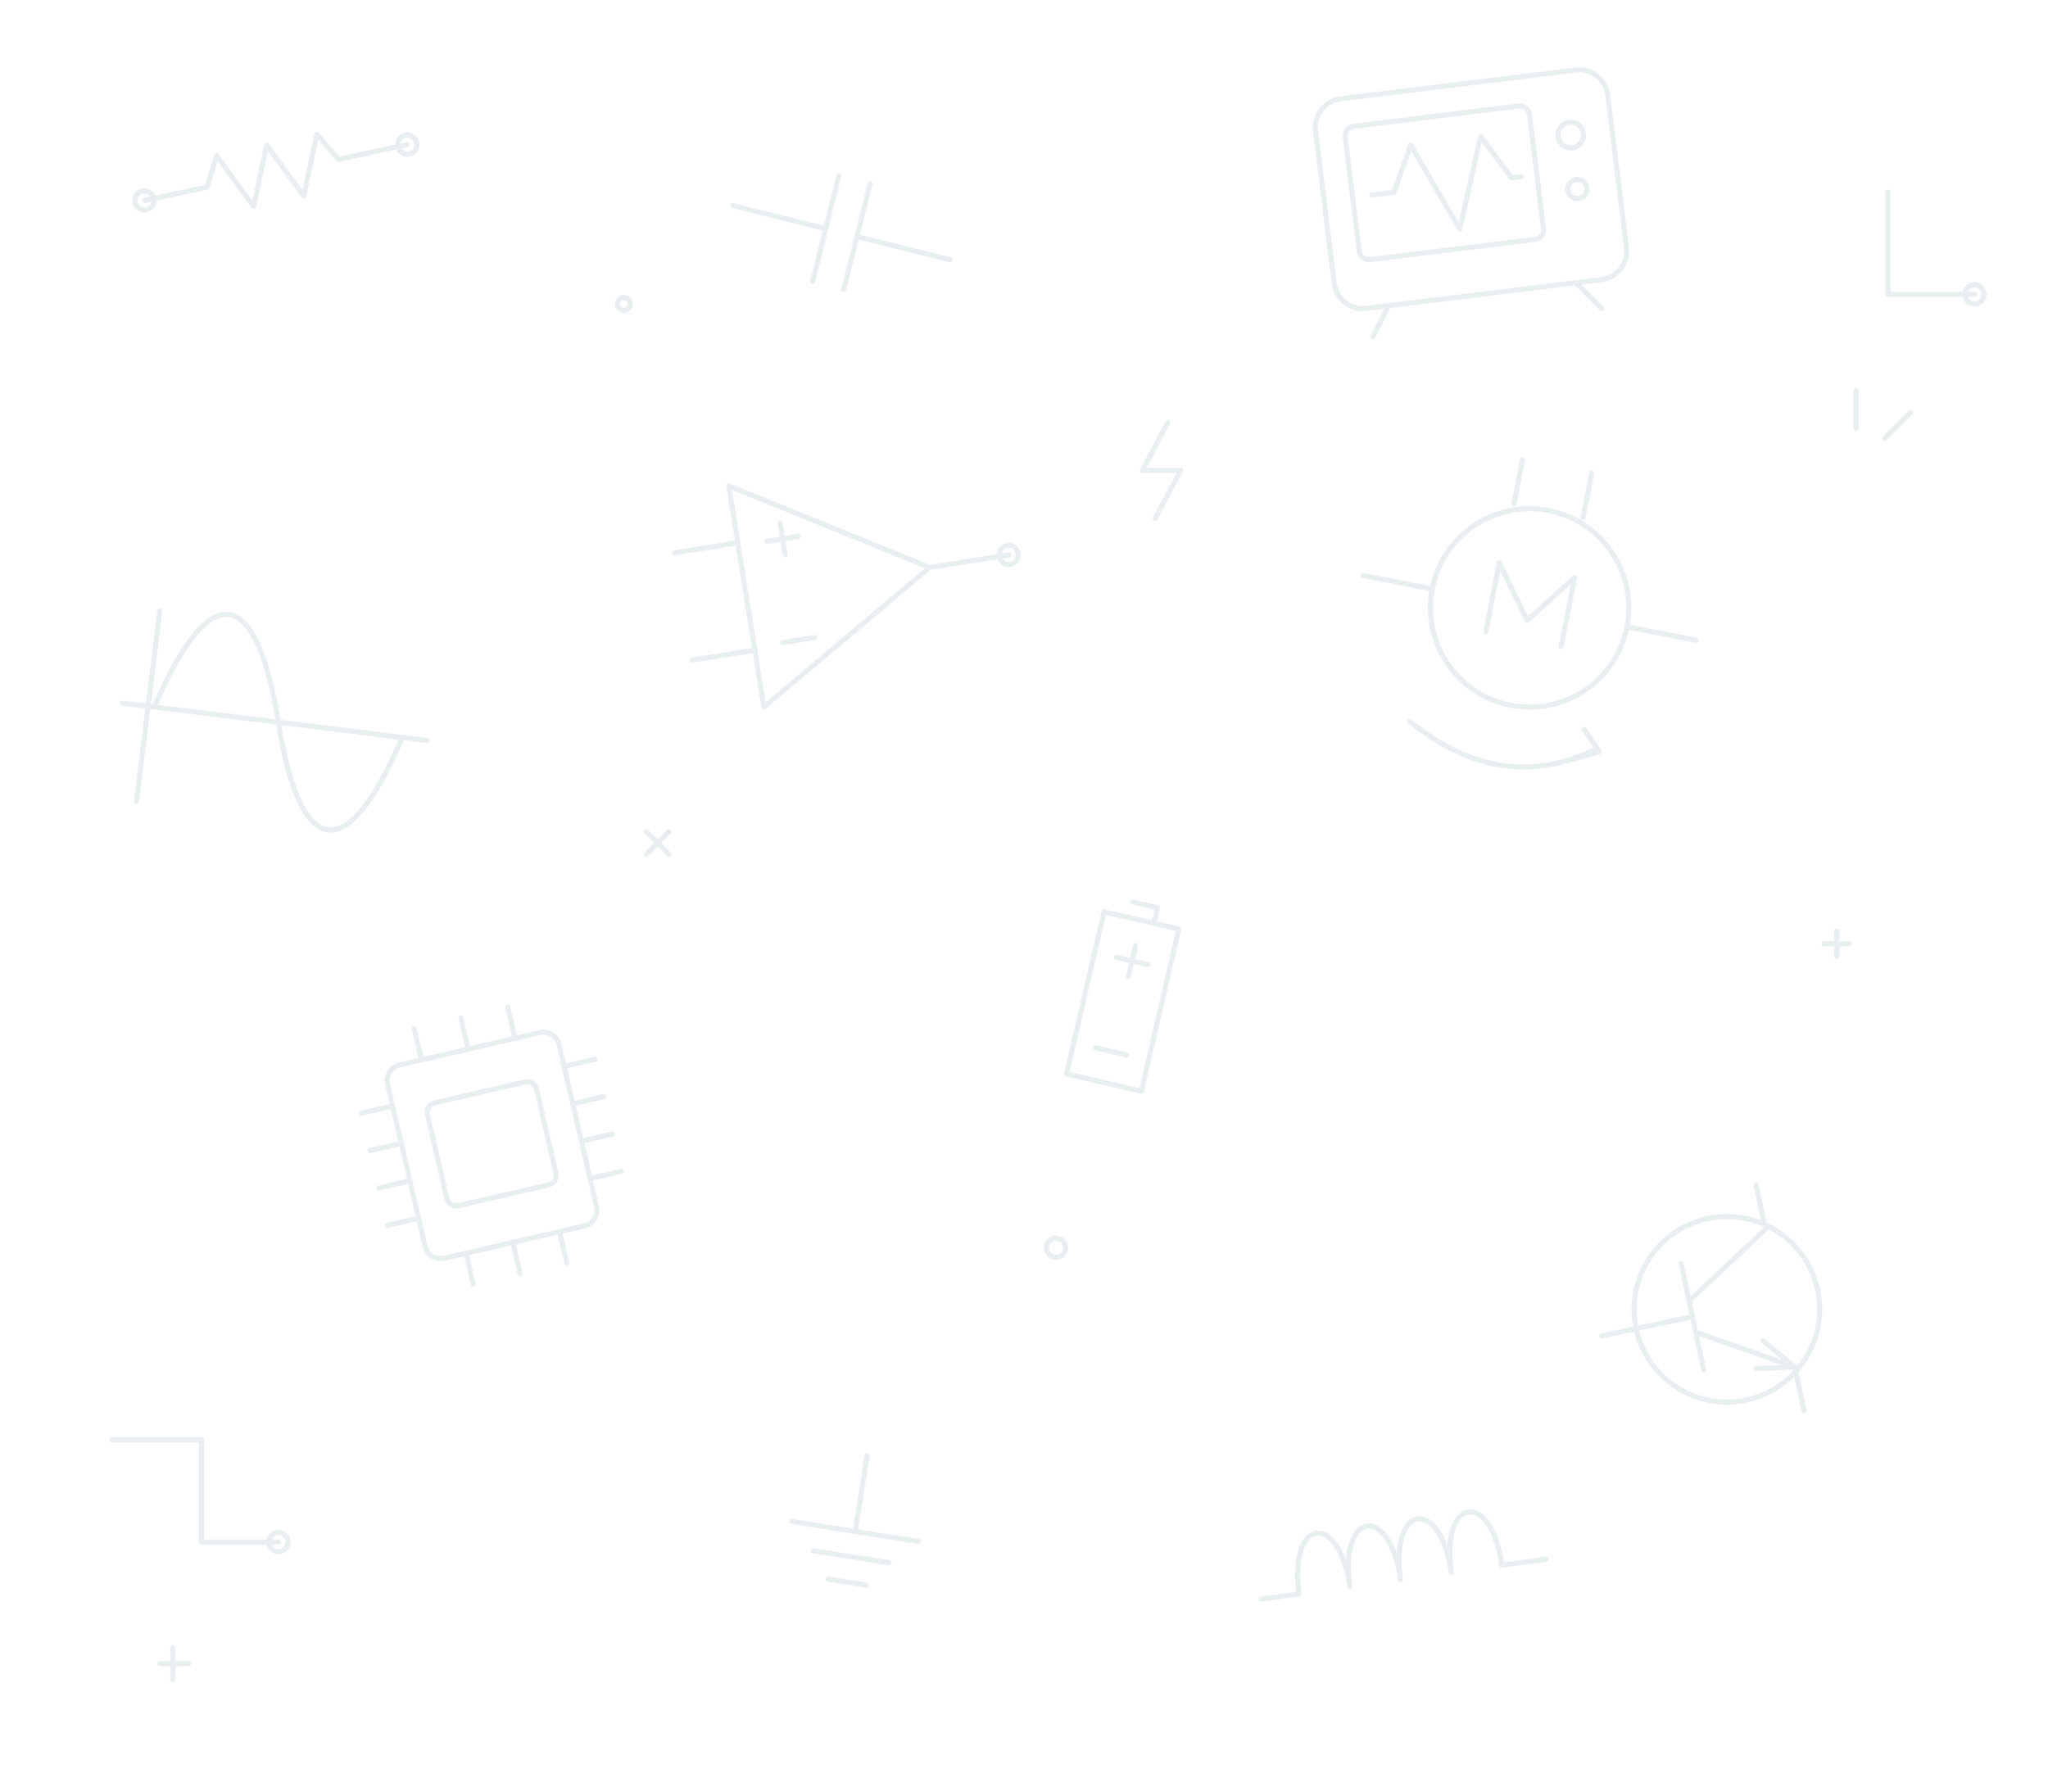
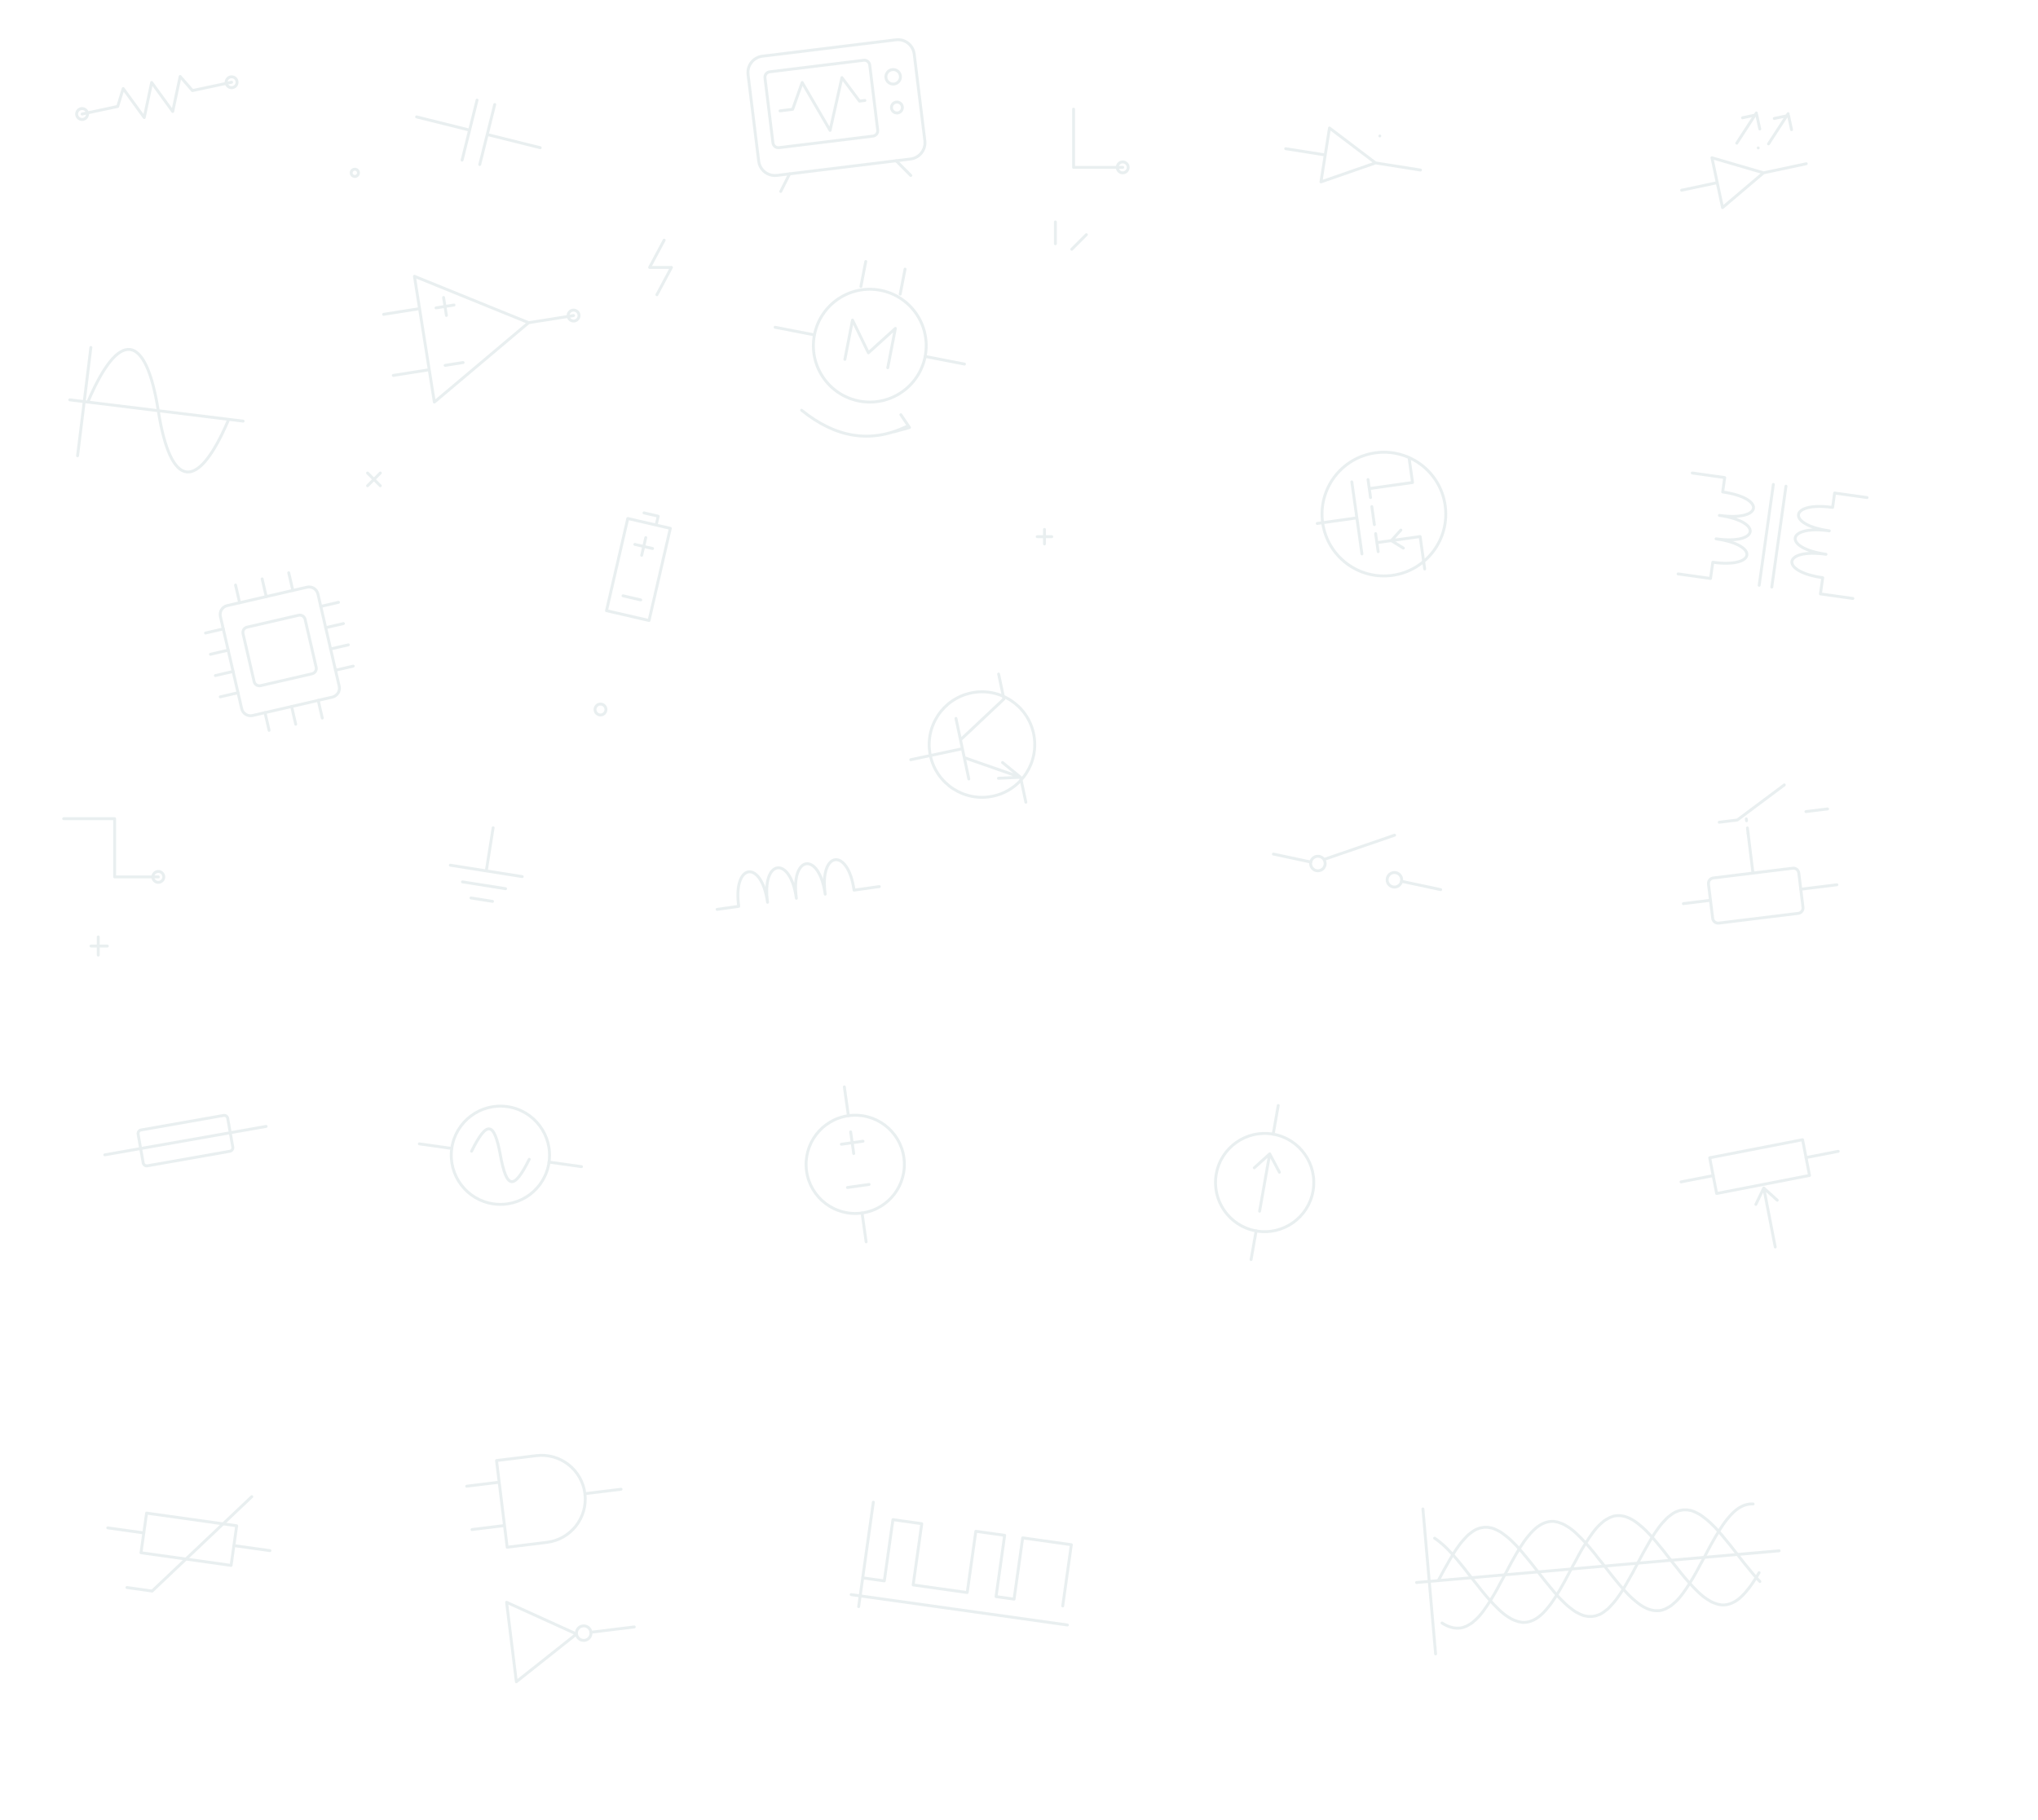
- <svg xmlns="http://www.w3.org/2000/svg" width="640" height="560" viewBox="0 0 640 560">
+ <svg xmlns="http://www.w3.org/2000/svg" width="1120" height="1000" viewBox="0 0 1120 1000">
  <g fill="none" stroke="#9cb8bc" stroke-width="1.6" stroke-linecap="round" stroke-linejoin="round" opacity=".22">
    <g transform="translate(42 48) rotate(-12)">
      <path d="M0 15h20l5-9 8 18 8-18 8 18 8-18 5 9h22" />
      <circle cx="0" cy="15" r="3" />
      <circle cx="84" cy="15" r="3" />
    </g>
    <g transform="translate(235 40) rotate(14)">
      <path d="M0 25h30m0-17v34m10-34v34m0-17h30" />
    </g>
    <g transform="translate(410 32) rotate(-7)">
      <rect width="92" height="66" rx="9" />
      <rect x="9" y="9" width="58" height="42" rx="3" />
      <path d="M15 31h7l7-14 12 28 10-28 8 14h3" />
      <circle cx="79" cy="20" r="4" />
      <circle cx="79" cy="37" r="3" />
      <path d="M16 66l-6 9m65-9 7 9" />
    </g>
    <g transform="translate(42 190) rotate(7)">
      <path d="M0 30h96M8 0v60m2-30c12-42 27-42 39 0s27 42 39 0" />
    </g>
    <g transform="translate(208 155) rotate(-9)">
      <path d="m20 0 58 35-58 35zm-20 18h20M0 52h20m58-17h25M29 19h10m-5-5v10m-5 27h10" />
      <circle cx="103" cy="35" r="3" />
    </g>
    <g transform="translate(478 190) rotate(11)">
      <circle r="31" />
      <path d="M-12 10v-22L0 4l12-16v22M-31 0h-22m84 0h22M-11-31v-14m22 14v-14" />
      <path d="M-30 42q32 17 58-2m-4-6 6 6-8 4" />
    </g>
    <g transform="translate(345 285) rotate(13)">
      <path d="M0 0h24v52H0zm8-5h8v5M7 13h10m-5-5v10m-5 24h10" />
    </g>
    <g transform="translate(120 334) rotate(-13)">
      <rect width="55" height="62" rx="5" />
      <rect x="10" y="14" width="35" height="33" rx="3" />
      <path d="M0 12h-10m10 12h-10m10 12h-10m10 12h-10m65-36h10m-10 12h10m-10 12h10m-10 12h10M12 0v-10m15 10v-10m15 10v-10M12 62v10m15-10v10m15-10v10" />
    </g>
    <g transform="translate(510 390) rotate(-12)">
      <circle cx="25" cy="25" r="29" />
      <path d="M-15 25h29m0-17v34m0-22 28-17m-28 27 28 17m0-44v-14m0 58v14m-8-24 8 10-12-2" />
    </g>
    <g transform="translate(271 455) rotate(9)">
      <path d="M0 0v24m-20 0h40m-32 8h24m-18 8h12" />
    </g>
    <g transform="translate(392 485) rotate(-8)">
      <path d="M0 15h12c0-24 16-24 16 0 0-24 16-24 16 0 0-24 16-24 16 0 0-24 16-24 16 0h14" />
    </g>
    <path d="M590 60v32h27m-28 45 8-8m-17 5v-12M35 450h28v32h24M365 132l-8 15h12l-8 15M202 260l7 7m-7 0 7-7M570 295h8m-4-4v8M50 520h9m-5-5v10" />
    <circle cx="617" cy="92" r="3" />
    <circle cx="87" cy="482" r="3" />
    <circle cx="330" cy="390" r="3" />
    <circle cx="195" cy="95" r="2" />
+     <g transform="translate(710 60) rotate(9)">
+       <path d="M0 22h22m0-15 28 15-28 15zm28 0V7m0 15h25" />
+     </g>
+     <g transform="translate(920 85) rotate(-12)">
+       <path d="M0 20h20m0-14 26 14-26 14zm26 0V6m0 14h24M35 1 49-13m-8 1h8v8M52 5 66-9m-8 1h8v8" />
+     </g>
+     <g transform="translate(720 260) rotate(-8)">
+       <path d="M0 28h22V8m0 20v20m9-40v10m0 5v10m0 5v10m0-35h24V0m-24 43h24v18m0-18H39m6-5-6 5 6 5" />
+       <circle cx="37" cy="28" r="34" />
+     </g>
+     <g transform="translate(930 260) rotate(8)">
+       <path d="M0 0h18v8c24 0 24 13 0 13 24 0 24 13 0 13 24 0 24 13 0 13v9H0m45-56v56m7-56v56m45-56H79v8c-24 0-24 13 0 13-24 0-24 13 0 13-24 0-24 13 0 13v9h18" />
+     </g>
+     <g transform="translate(705 445) rotate(12)">
+       <path d="M0 25h21m7-3L63 1m9 24h22" />
+       <circle cx="25" cy="25" r="4" />
+       <circle cx="68" cy="25" r="4" />
+     </g>
+     <g transform="translate(920 455) rotate(-7)">
+       <rect x="15" y="30" width="50" height="25" rx="3" />
+       <path d="M0 42h15m50 0h20M25 0h10m0 0 28-16m10 16h12M40 30V8" />
+       <path d="M40 8V0" stroke-dasharray="3 4" />
+     </g>
+     <g transform="translate(55 620) rotate(-10)">
+       <path d="M0 15h20m50 0h20M20 15h50" />
+       <rect x="20" y="5" width="50" height="20" rx="2" />
+     </g>
+     <g transform="translate(275 635) rotate(8)">
+       <circle r="27" />
+       <path d="M-27 0h-18m72 0h18M-16 0c6-18 10-18 16 0s10 18 16 0" />
+     </g>
+     <g transform="translate(470 640) rotate(-8)">
+       <circle r="27" />
+       <path d="M0-27v-16m0 70v16m-6-55H6m-6-6v12m-6 18H6" />
+     </g>
+     <g transform="translate(695 650) rotate(10)">
+       <circle r="27" />
+       <path d="M0-27v-16m0 70v16M0 16v-32m-7 9 7-9 7 9" />
+     </g>
+     <g transform="translate(920 630) rotate(-11)">
+       <path d="M0 20h18m52 0h18" />
+       <rect x="18" y="10" width="52" height="20" />
+       <path d="M44 65V32m-6 8 6-8 6 8" />
+     </g>
+     <g transform="translate(62 820) rotate(8)">
+       <path d="M0 20h20m50 0h20" />
+       <rect x="20" y="9" width="50" height="22" />
+       <path d="M15 51h14L76-8" />
+     </g>
+     <g transform="translate(255 805) rotate(-7)">
+       <path d="M18 0h22a24 24 0 0 1 0 48H18zm-18 12h18M0 36h18m46-12h20M14 78l36 22-36 22zm44 22h24" />
+       <circle cx="54" cy="100" r="4" />
+     </g>
+     <g transform="translate(475 825) rotate(8)">
+       <path d="M0 52h120M5 0v58m0-16h12V8h16v34h30V8h16v34h10V8h27v34" />
+     </g>
+     <g transform="translate(775 830) rotate(-5)">
+       <path d="M0 40h200M7 0v80" />
+       <path d="M12.0 40.0 L13.1 38.3 L14.2 36.6 L15.3 34.9 L16.4 33.3 L17.5 31.7 L18.6 30.1 L19.7 28.5 L20.8 27.0 L21.9 25.5 L23.0 24.1 L24.1 22.8 L25.2 21.5 L26.3 20.3 L27.4 19.2 L28.5 18.2 L29.6 17.2 L30.7 16.3 L31.8 15.6 L32.9 14.9 L34.0 14.3 L35.1 13.8 L36.2 13.5 L37.3 13.2 L38.4 13.1 L39.5 13.0 L40.6 13.1 L41.7 13.2 L42.8 13.5 L43.9 13.8 L45.0 14.3 L46.1 14.9 L47.2 15.6 L48.3 16.3 L49.4 17.2 L50.5 18.2 L51.6 19.2 L52.7 20.3 L53.8 21.5 L54.9 22.8 L56.0 24.1 L57.1 25.5 L58.2 27.0 L59.3 28.5 L60.4 30.1 L61.5 31.7 L62.6 33.3 L63.7 34.9 L64.8 36.6 L65.9 38.3 L67.0 40.0 L68.1 41.7 L69.2 43.4 L70.3 45.1 L71.4 46.7 L72.5 48.3 L73.6 49.9 L74.7 51.5 L75.8 53.0 L76.9 54.5 L78.0 55.9 L79.1 57.2 L80.2 58.5 L81.3 59.7 L82.4 60.8 L83.5 61.8 L84.6 62.8 L85.7 63.7 L86.8 64.4 L87.9 65.1 L89.0 65.7 L90.1 66.2 L91.2 66.5 L92.3 66.8 L93.4 66.9 L94.5 67.0 L95.6 66.9 L96.7 66.8 L97.8 66.5 L98.9 66.2 L100.0 65.7 L101.1 65.1 L102.2 64.4 L103.3 63.7 L104.4 62.8 L105.5 61.8 L106.6 60.8 L107.7 59.7 L108.8 58.5 L109.9 57.2 L111.0 55.9 L112.1 54.5 L113.2 53.0 L114.3 51.5 L115.4 49.9 L116.5 48.3 L117.6 46.7 L118.7 45.1 L119.8 43.4 L120.9 41.7 L122.0 40.0 L123.1 38.3 L124.2 36.6 L125.3 34.9 L126.4 33.3 L127.5 31.7 L128.6 30.1 L129.7 28.5 L130.8 27.0 L131.9 25.5 L133.0 24.1 L134.1 22.8 L135.2 21.5 L136.3 20.3 L137.4 19.2 L138.5 18.2 L139.6 17.2 L140.7 16.3 L141.8 15.6 L142.9 14.9 L144.0 14.3 L145.1 13.8 L146.2 13.5 L147.3 13.2 L148.4 13.1 L149.5 13.0 L150.6 13.1 L151.7 13.2 L152.8 13.5 L153.9 13.8 L155.0 14.3 L156.1 14.9 L157.2 15.6 L158.3 16.3 L159.4 17.2 L160.5 18.2 L161.6 19.2 L162.7 20.3 L163.8 21.5 L164.9 22.8 L166.0 24.1 L167.1 25.5 L168.2 27.0 L169.3 28.5 L170.4 30.1 L171.5 31.7 L172.6 33.3 L173.7 34.9 L174.8 36.6 L175.9 38.3 L177.0 40.0 L178.1 41.7 L179.2 43.4 L180.3 45.1 L181.4 46.7 L182.5 48.3 L183.6 49.9 L184.7 51.5 L185.8 53.0 L186.9 54.5 L188.0 55.9" />
+       <path d="M12.0 16.6 L13.1 17.5 L14.2 18.5 L15.3 19.6 L16.4 20.7 L17.5 21.9 L18.6 23.2 L19.7 24.6 L20.8 26.0 L21.9 27.5 L23.0 29.0 L24.1 30.6 L25.2 32.2 L26.3 33.8 L27.4 35.5 L28.5 37.2 L29.6 38.9 L30.7 40.6 L31.8 42.3 L32.9 43.9 L34.0 45.6 L35.1 47.3 L36.2 48.9 L37.3 50.5 L38.4 52.0 L39.5 53.5 L40.6 54.9 L41.7 56.3 L42.8 57.6 L43.9 58.9 L45.0 60.1 L46.1 61.2 L47.2 62.2 L48.3 63.1 L49.4 63.9 L50.5 64.7 L51.6 65.3 L52.7 65.8 L53.8 66.3 L54.9 66.6 L56.0 66.9 L57.1 67.0 L58.2 67.0 L59.3 66.9 L60.4 66.7 L61.5 66.4 L62.6 66.0 L63.7 65.5 L64.8 64.9 L65.9 64.2 L67.0 63.4 L68.1 62.5 L69.2 61.5 L70.3 60.4 L71.4 59.3 L72.5 58.1 L73.6 56.8 L74.7 55.4 L75.8 54.0 L76.9 52.5 L78.0 51.0 L79.1 49.4 L80.2 47.8 L81.3 46.2 L82.4 44.5 L83.5 42.8 L84.6 41.1 L85.7 39.4 L86.8 37.7 L87.9 36.1 L89.0 34.4 L90.1 32.7 L91.2 31.1 L92.3 29.5 L93.4 28.0 L94.5 26.5 L95.6 25.1 L96.7 23.7 L97.8 22.4 L98.9 21.1 L100.0 19.9 L101.1 18.8 L102.2 17.8 L103.3 16.9 L104.4 16.1 L105.5 15.3 L106.6 14.7 L107.7 14.2 L108.8 13.7 L109.9 13.4 L111.0 13.1 L112.1 13.0 L113.2 13.0 L114.3 13.1 L115.4 13.3 L116.5 13.6 L117.6 14.0 L118.7 14.5 L119.8 15.1 L120.9 15.8 L122.0 16.6 L123.1 17.5 L124.2 18.5 L125.3 19.6 L126.4 20.7 L127.5 21.9 L128.6 23.2 L129.7 24.6 L130.8 26.0 L131.9 27.5 L133.0 29.0 L134.1 30.6 L135.2 32.2 L136.3 33.8 L137.4 35.5 L138.5 37.2 L139.6 38.9 L140.7 40.6 L141.8 42.3 L142.9 43.9 L144.0 45.6 L145.1 47.3 L146.2 48.9 L147.3 50.5 L148.4 52.0 L149.5 53.5 L150.6 54.9 L151.7 56.3 L152.8 57.6 L153.9 58.9 L155.0 60.1 L156.1 61.2 L157.2 62.2 L158.3 63.1 L159.4 63.9 L160.5 64.7 L161.6 65.3 L162.7 65.8 L163.8 66.3 L164.9 66.6 L166.0 66.9 L167.1 67.0 L168.2 67.0 L169.3 66.9 L170.4 66.7 L171.5 66.4 L172.6 66.0 L173.7 65.5 L174.8 64.9 L175.9 64.2 L177.0 63.4 L178.1 62.5 L179.2 61.5 L180.3 60.4 L181.4 59.3 L182.5 58.1 L183.6 56.8 L184.7 55.4 L185.8 54.0 L186.9 52.5 L188.0 51.0" />
+       <path d="M12.0 63.4 L13.1 64.2 L14.2 64.9 L15.3 65.5 L16.4 66.0 L17.5 66.4 L18.6 66.7 L19.7 66.9 L20.8 67.0 L21.9 67.0 L23.0 66.9 L24.1 66.6 L25.2 66.3 L26.3 65.8 L27.4 65.3 L28.5 64.7 L29.6 63.9 L30.7 63.1 L31.8 62.2 L32.9 61.2 L34.0 60.1 L35.1 58.9 L36.2 57.6 L37.3 56.3 L38.4 54.9 L39.5 53.5 L40.6 52.0 L41.7 50.5 L42.8 48.9 L43.9 47.3 L45.0 45.6 L46.1 43.9 L47.2 42.3 L48.3 40.6 L49.4 38.9 L50.5 37.2 L51.6 35.5 L52.7 33.8 L53.8 32.2 L54.9 30.6 L56.0 29.0 L57.1 27.5 L58.2 26.0 L59.3 24.6 L60.4 23.2 L61.5 21.9 L62.6 20.7 L63.7 19.6 L64.8 18.5 L65.9 17.5 L67.0 16.6 L68.1 15.8 L69.2 15.1 L70.3 14.5 L71.4 14.0 L72.5 13.6 L73.6 13.3 L74.7 13.1 L75.8 13.0 L76.9 13.0 L78.0 13.1 L79.1 13.4 L80.2 13.7 L81.3 14.2 L82.4 14.7 L83.5 15.3 L84.6 16.1 L85.7 16.9 L86.8 17.8 L87.9 18.8 L89.0 19.9 L90.1 21.1 L91.2 22.4 L92.3 23.7 L93.4 25.1 L94.5 26.5 L95.6 28.0 L96.7 29.5 L97.8 31.1 L98.9 32.7 L100.0 34.4 L101.1 36.1 L102.2 37.7 L103.3 39.4 L104.4 41.1 L105.5 42.8 L106.6 44.5 L107.7 46.2 L108.8 47.8 L109.9 49.4 L111.0 51.0 L112.1 52.5 L113.2 54.0 L114.3 55.4 L115.4 56.8 L116.5 58.1 L117.6 59.3 L118.7 60.4 L119.8 61.5 L120.9 62.5 L122.0 63.4 L123.1 64.2 L124.2 64.9 L125.3 65.5 L126.4 66.0 L127.5 66.4 L128.6 66.7 L129.7 66.9 L130.8 67.0 L131.9 67.0 L133.0 66.9 L134.1 66.6 L135.2 66.3 L136.3 65.8 L137.4 65.3 L138.5 64.7 L139.6 63.9 L140.7 63.1 L141.8 62.2 L142.9 61.2 L144.0 60.1 L145.1 58.9 L146.2 57.6 L147.3 56.3 L148.4 54.9 L149.5 53.5 L150.6 52.0 L151.7 50.5 L152.8 48.9 L153.9 47.3 L155.0 45.6 L156.1 43.9 L157.2 42.3 L158.3 40.6 L159.4 38.9 L160.5 37.2 L161.6 35.5 L162.7 33.8 L163.8 32.2 L164.9 30.6 L166.0 29.0 L167.1 27.5 L168.2 26.0 L169.3 24.6 L170.4 23.2 L171.5 21.9 L172.6 20.7 L173.7 19.6 L174.8 18.5 L175.9 17.5 L177.0 16.6 L178.1 15.8 L179.2 15.1 L180.3 14.5 L181.4 14.0 L182.5 13.6 L183.6 13.3 L184.7 13.1 L185.8 13.0 L186.9 13.0 L188.0 13.1" />
+     </g>
  </g>
</svg>
